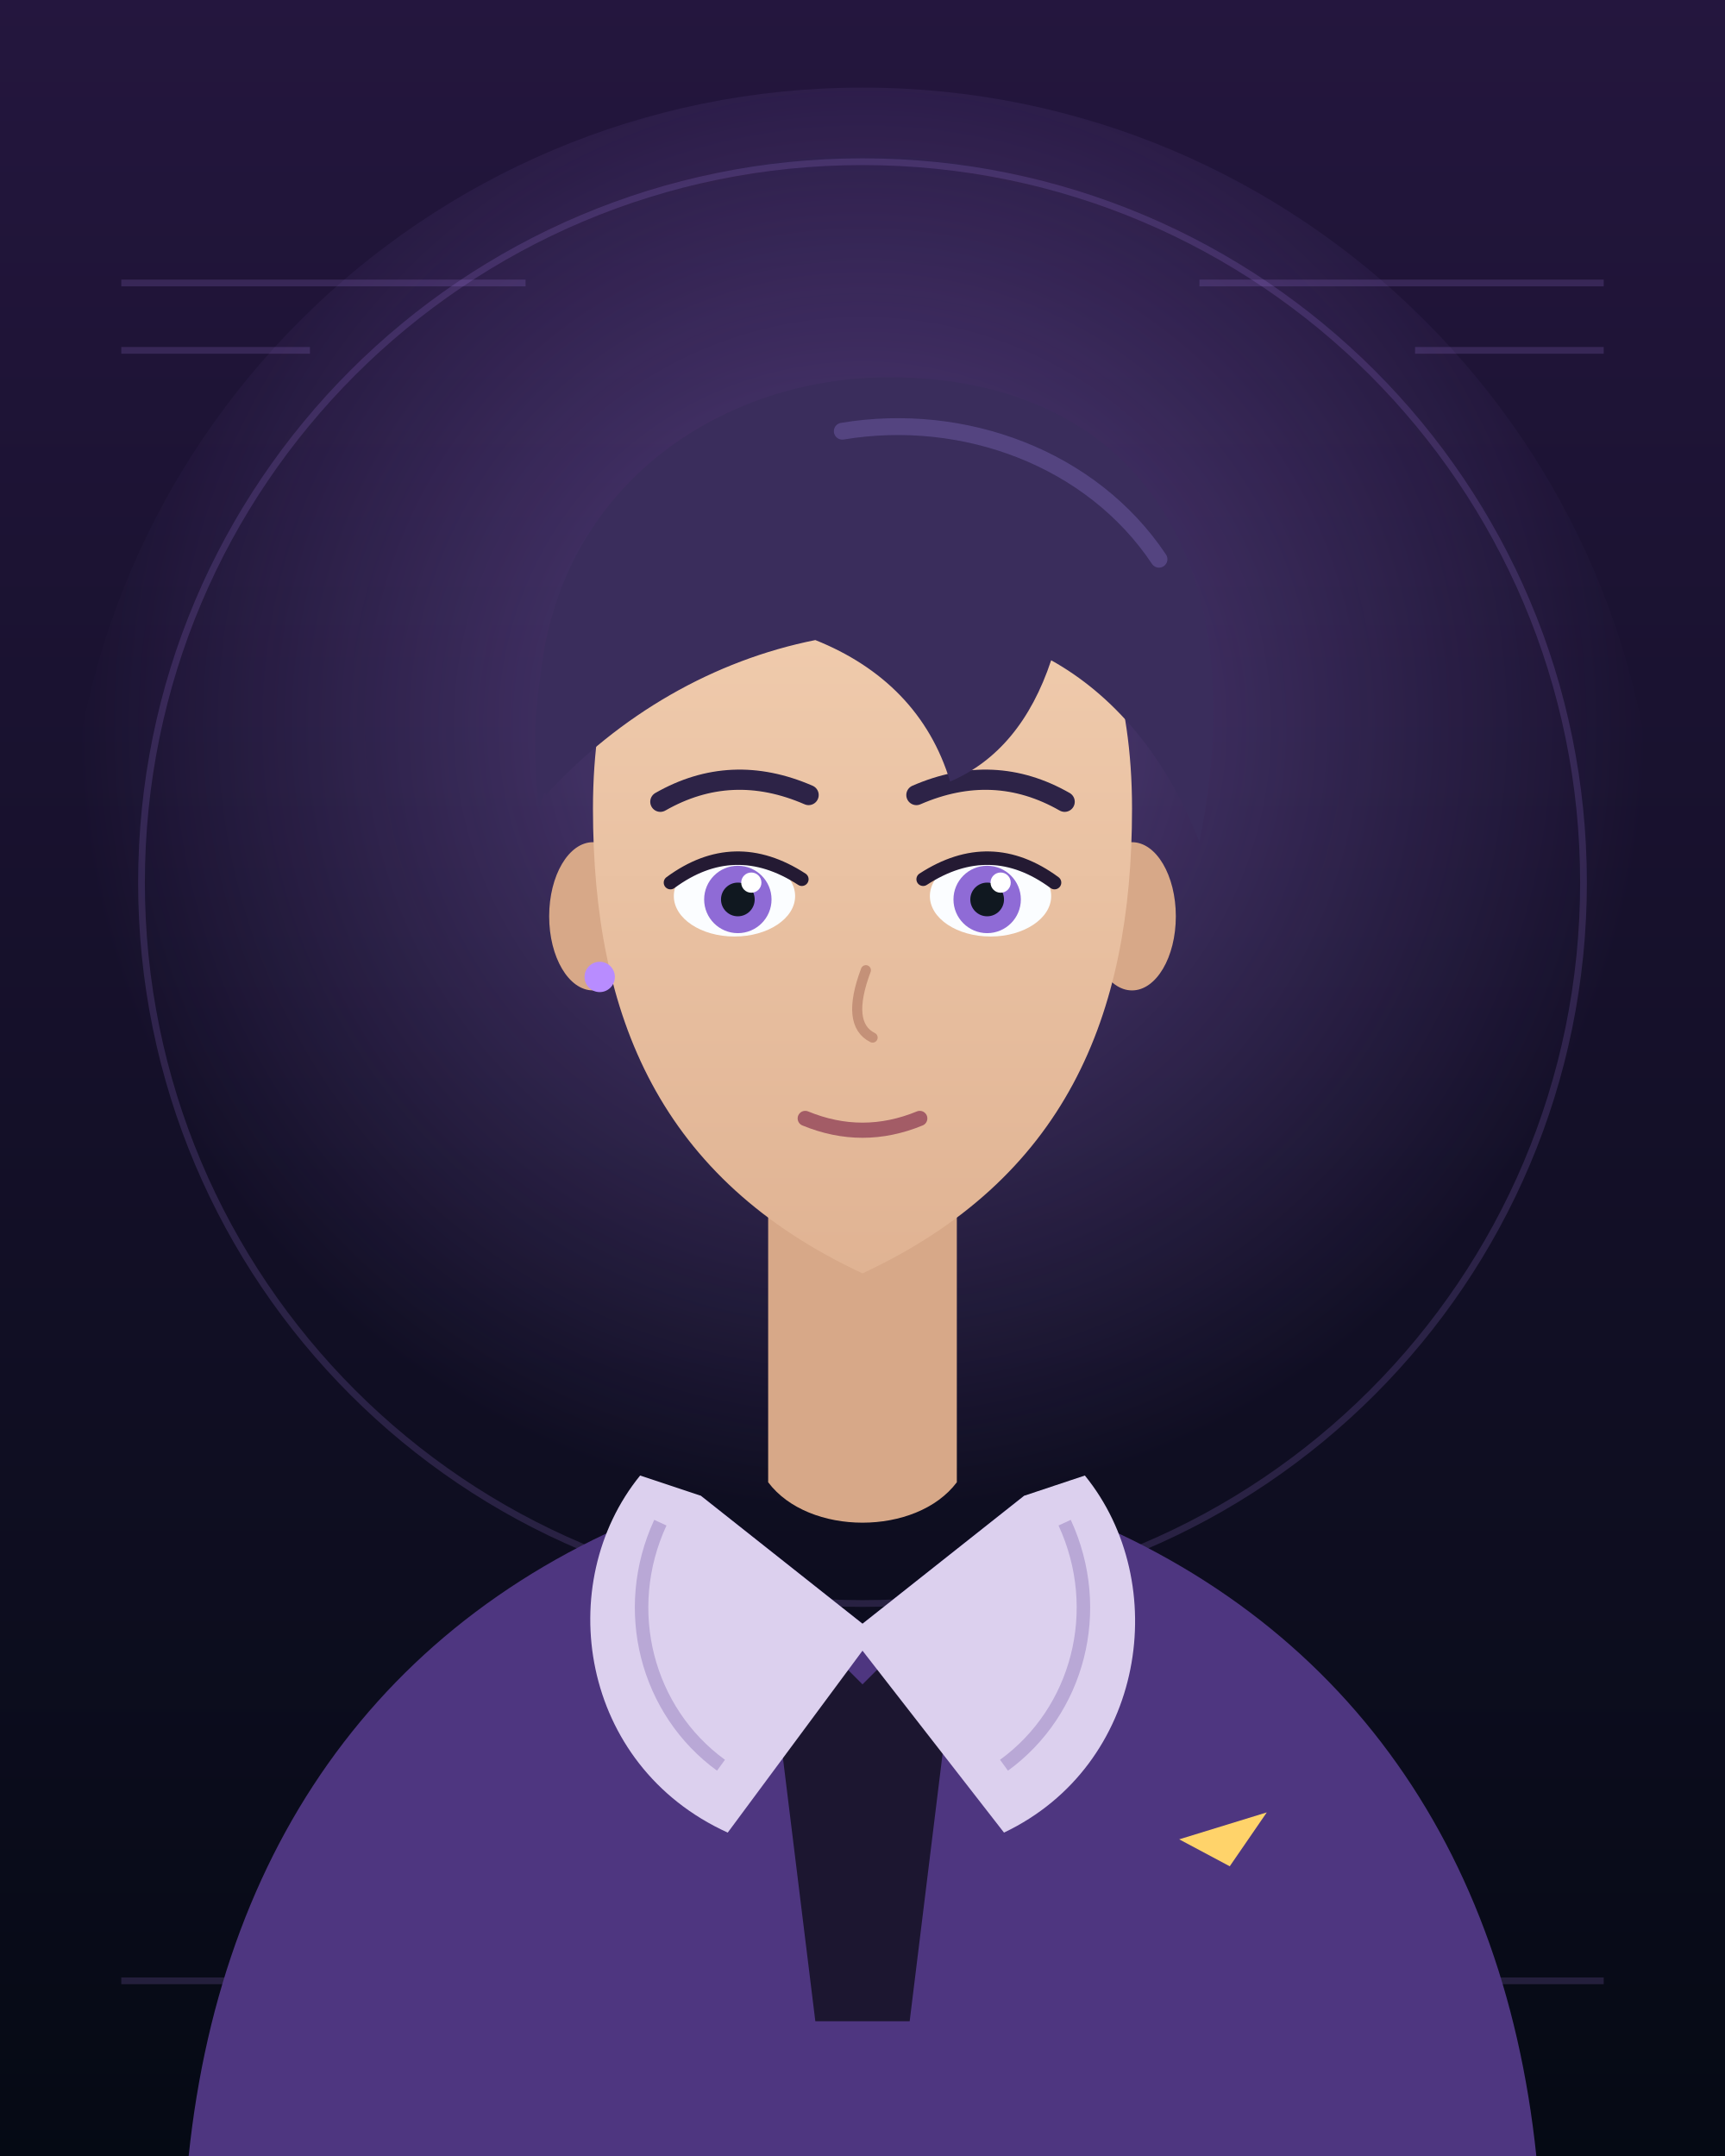
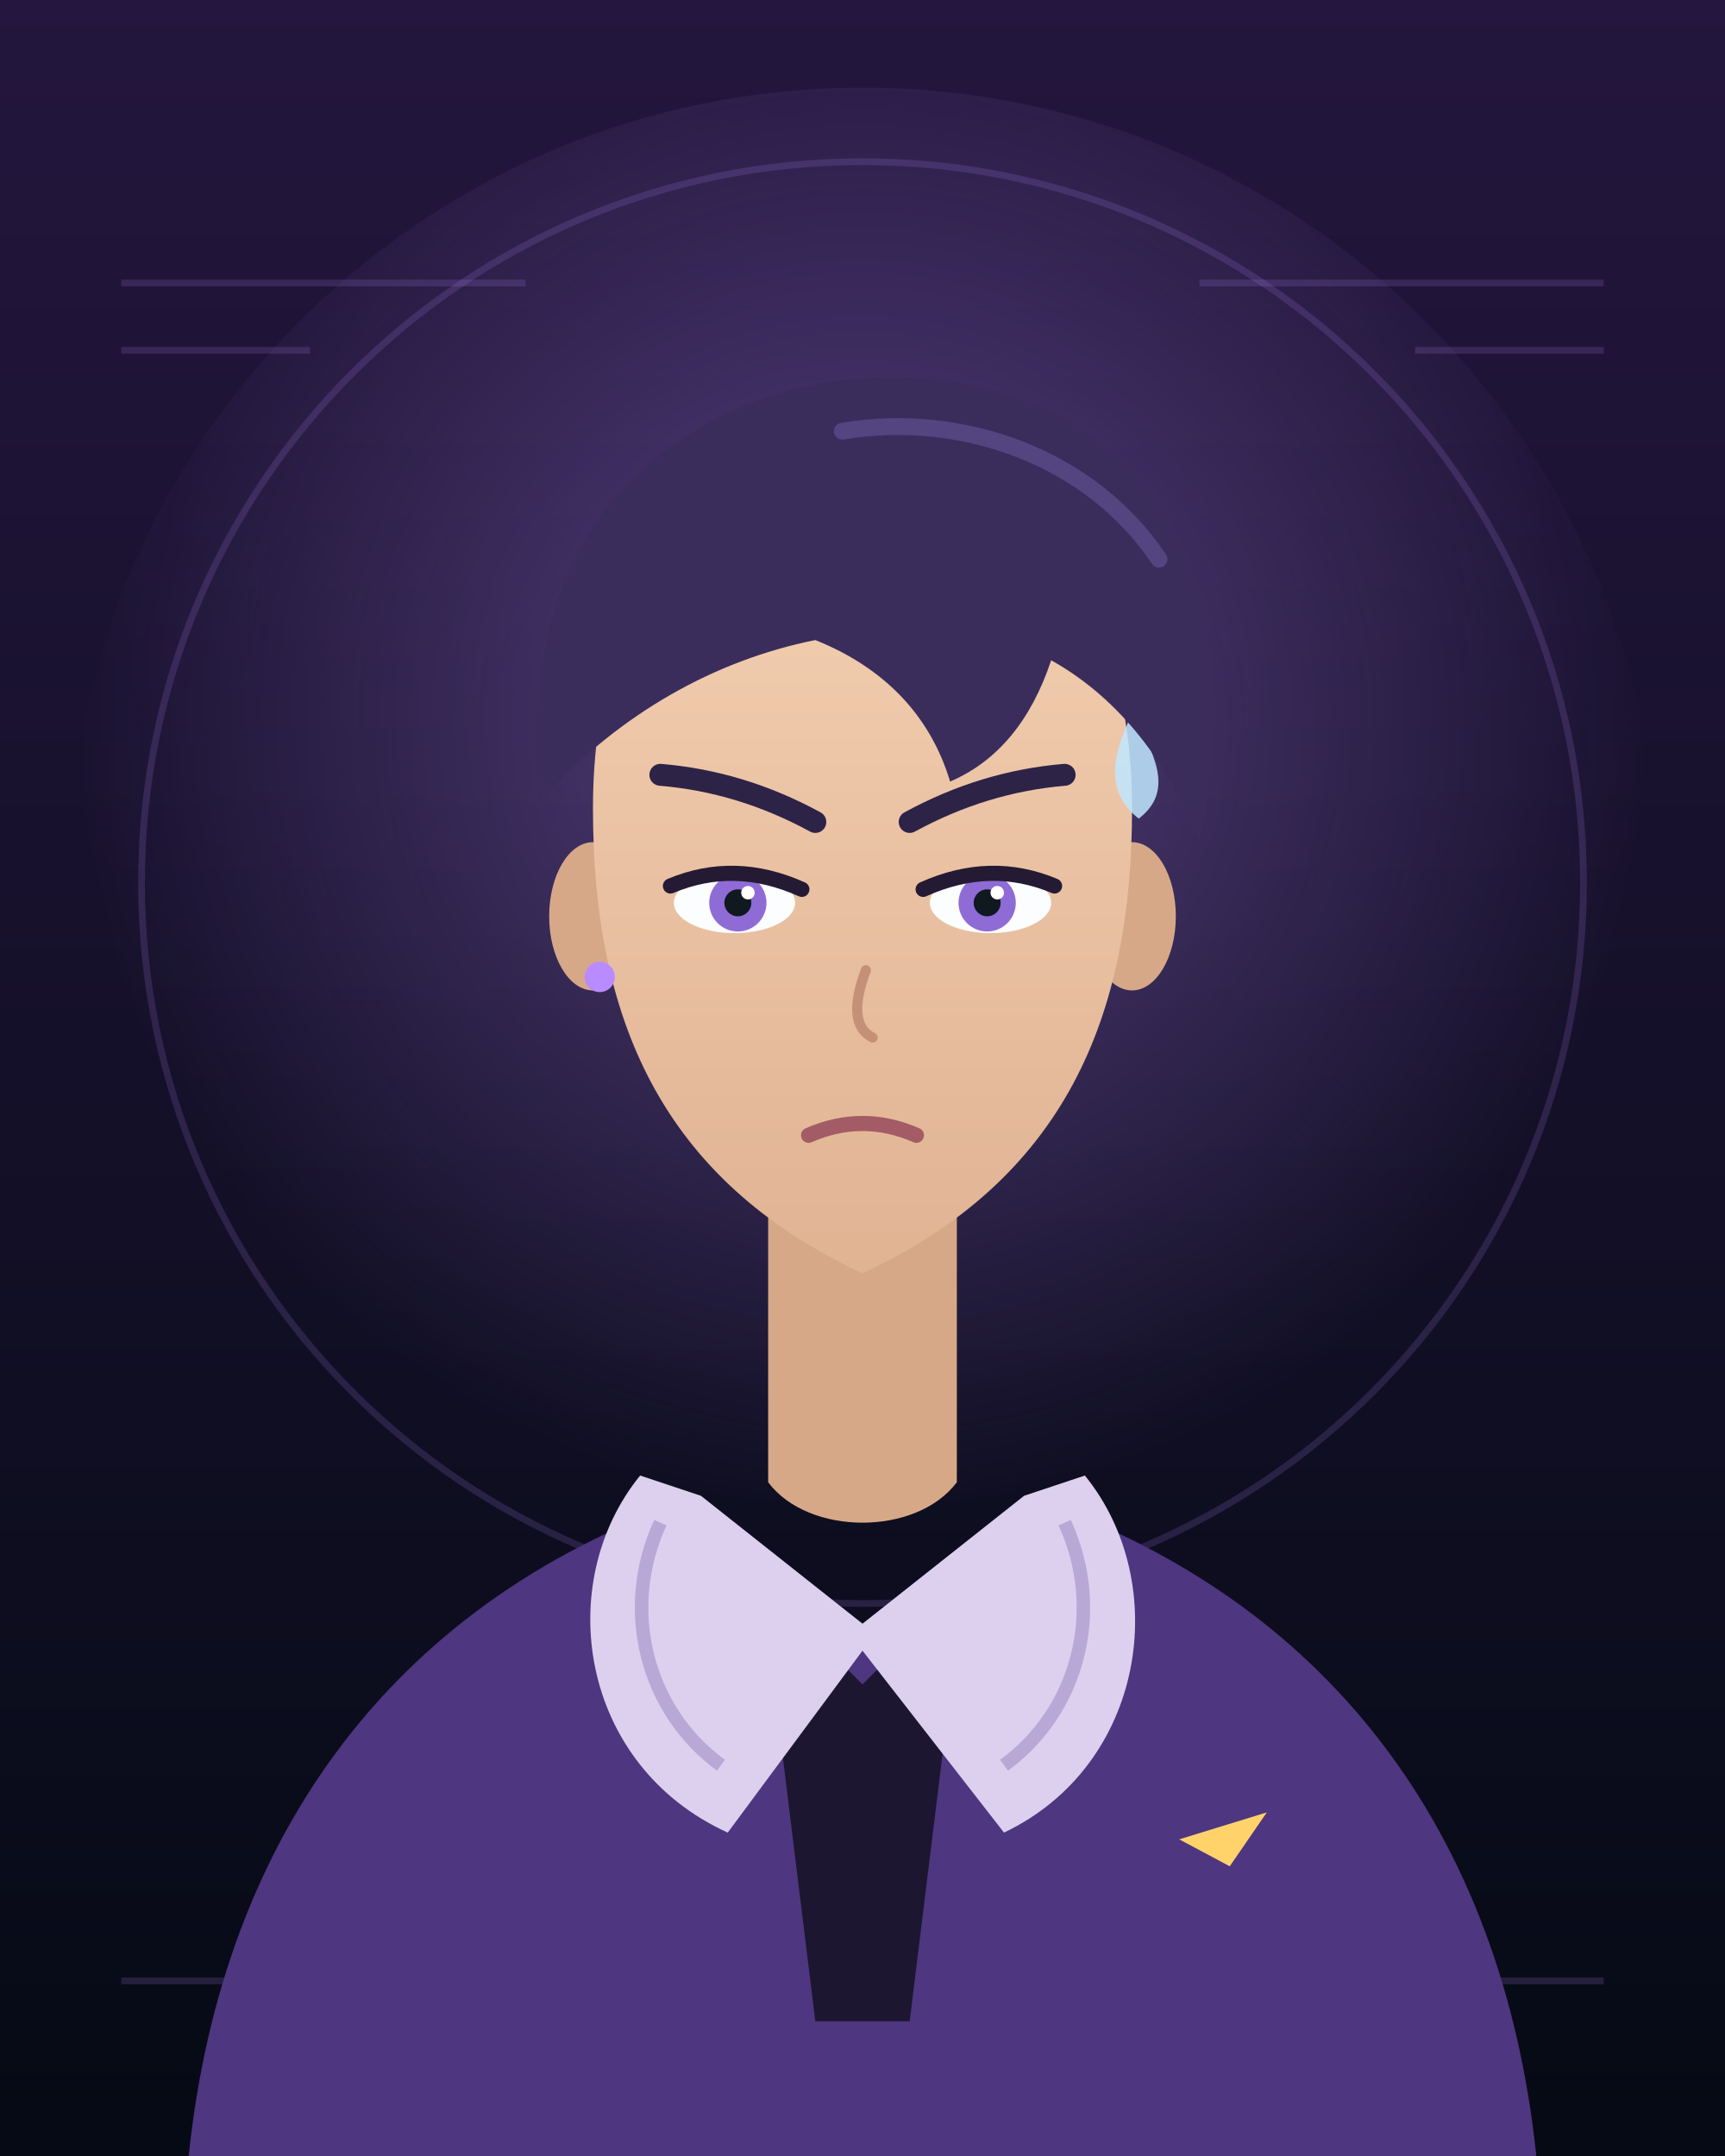
<svg xmlns="http://www.w3.org/2000/svg" width="512" height="640" viewBox="0 0 512 640">
  <defs>
    <linearGradient id="bg" x1="0" y1="0" x2="0" y2="1">
      <stop offset="0" stop-color="#24163e" />
      <stop offset="1" stop-color="#050a14" />
    </linearGradient>
    <radialGradient id="glow" cx="0.5" cy="0.4" r="0.5">
      <stop offset="0" stop-color="#b88cff" stop-opacity="0.38" />
      <stop offset="1" stop-color="#b88cff" stop-opacity="0" />
    </radialGradient>
    <linearGradient id="skin" x1="0" y1="0" x2="0" y2="1">
      <stop offset="0" stop-color="#f3d0b2" />
      <stop offset="1" stop-color="#e0b393" />
    </linearGradient>
  </defs>
  <rect width="512" height="640" fill="url(#bg)" />
  <circle cx="256" cy="262" r="236" fill="url(#glow)" />
  <g stroke="#b88cff" stroke-opacity="0.16" stroke-width="2" fill="none">
    <path d="M36 84h120M356 84h120M36 104h56M420 104h56M36 588h60M416 588h60" />
    <circle cx="256" cy="262" r="214" />
  </g>
  <path d="M160 240 C150 160 204 118 262 118 C320 118 364 160 354 240 C352 226 344 212 334 204 L186 204 C176 214 164 226 160 240 Z" fill="#3a2d5c" />
  <path d="M56 640 C66 544 118 474 208 444 L256 482 L304 444 C394 474 446 544 456 640 Z" fill="#4e3680" />
  <path d="M226 470 L256 500 L286 470 L270 600 L242 600 Z" fill="#1c1630" />
  <path d="M190 438 C164 470 172 524 216 544 L256 490 L298 544 C340 524 348 470 322 438 L304 444 L256 482 L208 444 Z" fill="#dcd0ee" />
  <path d="M196 452 C184 478 192 508 214 524" stroke="#b9a8d6" stroke-width="4" fill="none" />
  <path d="M316 452 C328 478 320 508 298 524" stroke="#b9a8d6" stroke-width="4" fill="none" />
  <path d="M350 546 l26 -8 l-11 16 z" fill="#ffd36a" />
  <path d="M228 330 L228 440 C240 456 272 456 284 440 L284 330 Z" fill="#d7a888" />
  <ellipse cx="176" cy="272" rx="13" ry="22" fill="#d7a888" />
  <ellipse cx="336" cy="272" rx="13" ry="22" fill="#d7a888" />
  <path d="M176 240 C176 172 212 142 256 142 C300 142 336 172 336 240 C336 302 316 350 256 378 C196 350 176 302 176 240 Z" fill="url(#skin)" />
-   <path d="M196 238 Q217 226 240 236" stroke="#2d2347" stroke-width="6" fill="none" stroke-linecap="round" />
-   <path d="M272 236 Q295 226 316 238" stroke="#2d2347" stroke-width="6" fill="none" stroke-linecap="round" />
-   <ellipse cx="218" cy="266" rx="18" ry="12" fill="#fbfdff" />
-   <circle cx="219" cy="267" r="10" fill="#8f6bd6" />
-   <circle cx="219" cy="267" r="5" fill="#101820" />
-   <circle cx="223" cy="262" r="3" fill="#ffffff" />
-   <ellipse cx="294" cy="266" rx="18" ry="12" fill="#fbfdff" />
-   <circle cx="293" cy="267" r="10" fill="#8f6bd6" />
-   <circle cx="293" cy="267" r="5" fill="#101820" />
-   <circle cx="297" cy="262" r="3" fill="#ffffff" />
-   <path d="M199 262 Q218 248 238 261" stroke="#241a33" stroke-width="4" fill="none" stroke-linecap="round" />
-   <path d="M274 261 Q294 248 313 262" stroke="#241a33" stroke-width="4" fill="none" stroke-linecap="round" />
+   <path d="M196 230 Q220 232 242 244" stroke="#2d2347" stroke-width="6.5" fill="none" stroke-linecap="round" />
+   <path d="M270 244 Q292 232 316 230" stroke="#2d2347" stroke-width="6.5" fill="none" stroke-linecap="round" />
+   <ellipse cx="218" cy="268" rx="18" ry="9" fill="#fbfdff" />
+   <circle cx="219" cy="268" r="8.5" fill="#8f6bd6" />
+   <circle cx="219" cy="268" r="4" fill="#101820" />
+   <circle cx="222" cy="265" r="2" fill="#ffffff" />
+   <ellipse cx="294" cy="268" rx="18" ry="9" fill="#fbfdff" />
+   <circle cx="293" cy="268" r="8.5" fill="#8f6bd6" />
+   <circle cx="293" cy="268" r="4" fill="#101820" />
+   <circle cx="296" cy="265" r="2" fill="#ffffff" />
+   <path d="M199 263 Q218 255 238 264" stroke="#241a33" stroke-width="4.5" fill="none" stroke-linecap="round" />
+   <path d="M274 264 Q294 255 313 263" stroke="#241a33" stroke-width="4.5" fill="none" stroke-linecap="round" />
  <path d="M257 288 Q251 304 259 308" stroke="#c49178" stroke-width="3" fill="none" stroke-linecap="round" />
-   <path d="M239 332 Q256 339 273 332" stroke="#a35c66" stroke-width="4.5" fill="none" stroke-linecap="round" />
+   <path d="M240 337 Q256 330 272 337" stroke="#a35c66" stroke-width="4.5" fill="none" stroke-linecap="round" />
+   <path d="M336 212 C345 227 347 236 338 243 C329 236 329 226 336 212 Z" fill="#bfe8ff" opacity="0.85" />
  <path d="M162 236 C148 158 204 112 264 112 C332 112 374 160 356 250 C346 224 330 206 312 196 C306 214 296 226 282 232 C276 212 262 198 242 190 C212 196 184 212 162 236 Z" fill="#3a2d5c" />
  <path d="M250 128 C286 122 324 136 344 166" stroke="#5a4a8a" stroke-width="5" fill="none" stroke-linecap="round" opacity="0.8" />
  <circle cx="178" cy="290" r="4.5" fill="#b88cff" />
</svg>
